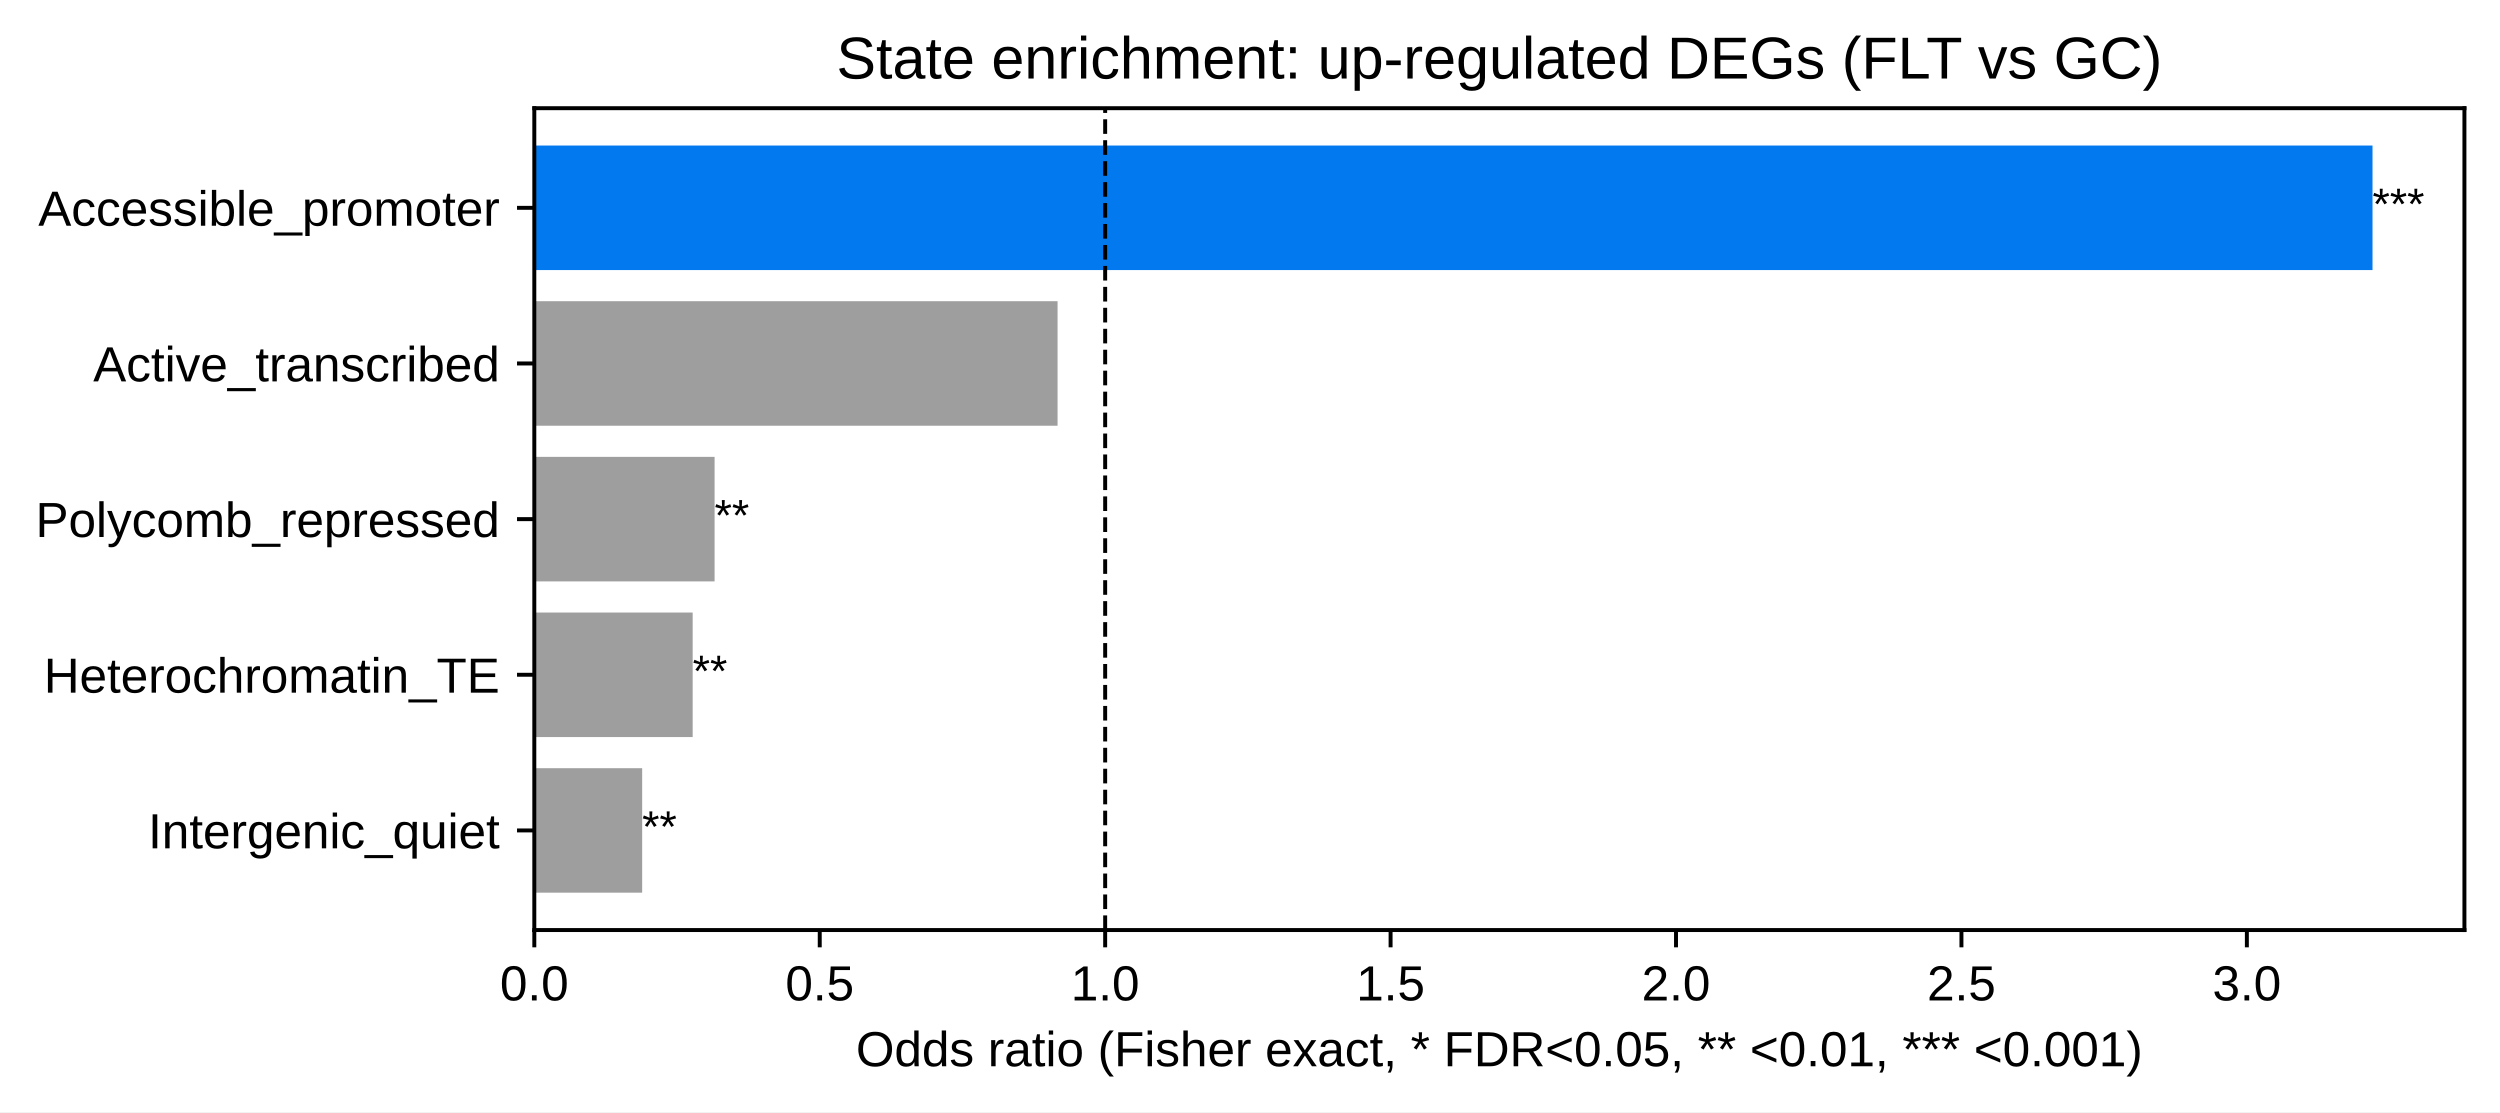
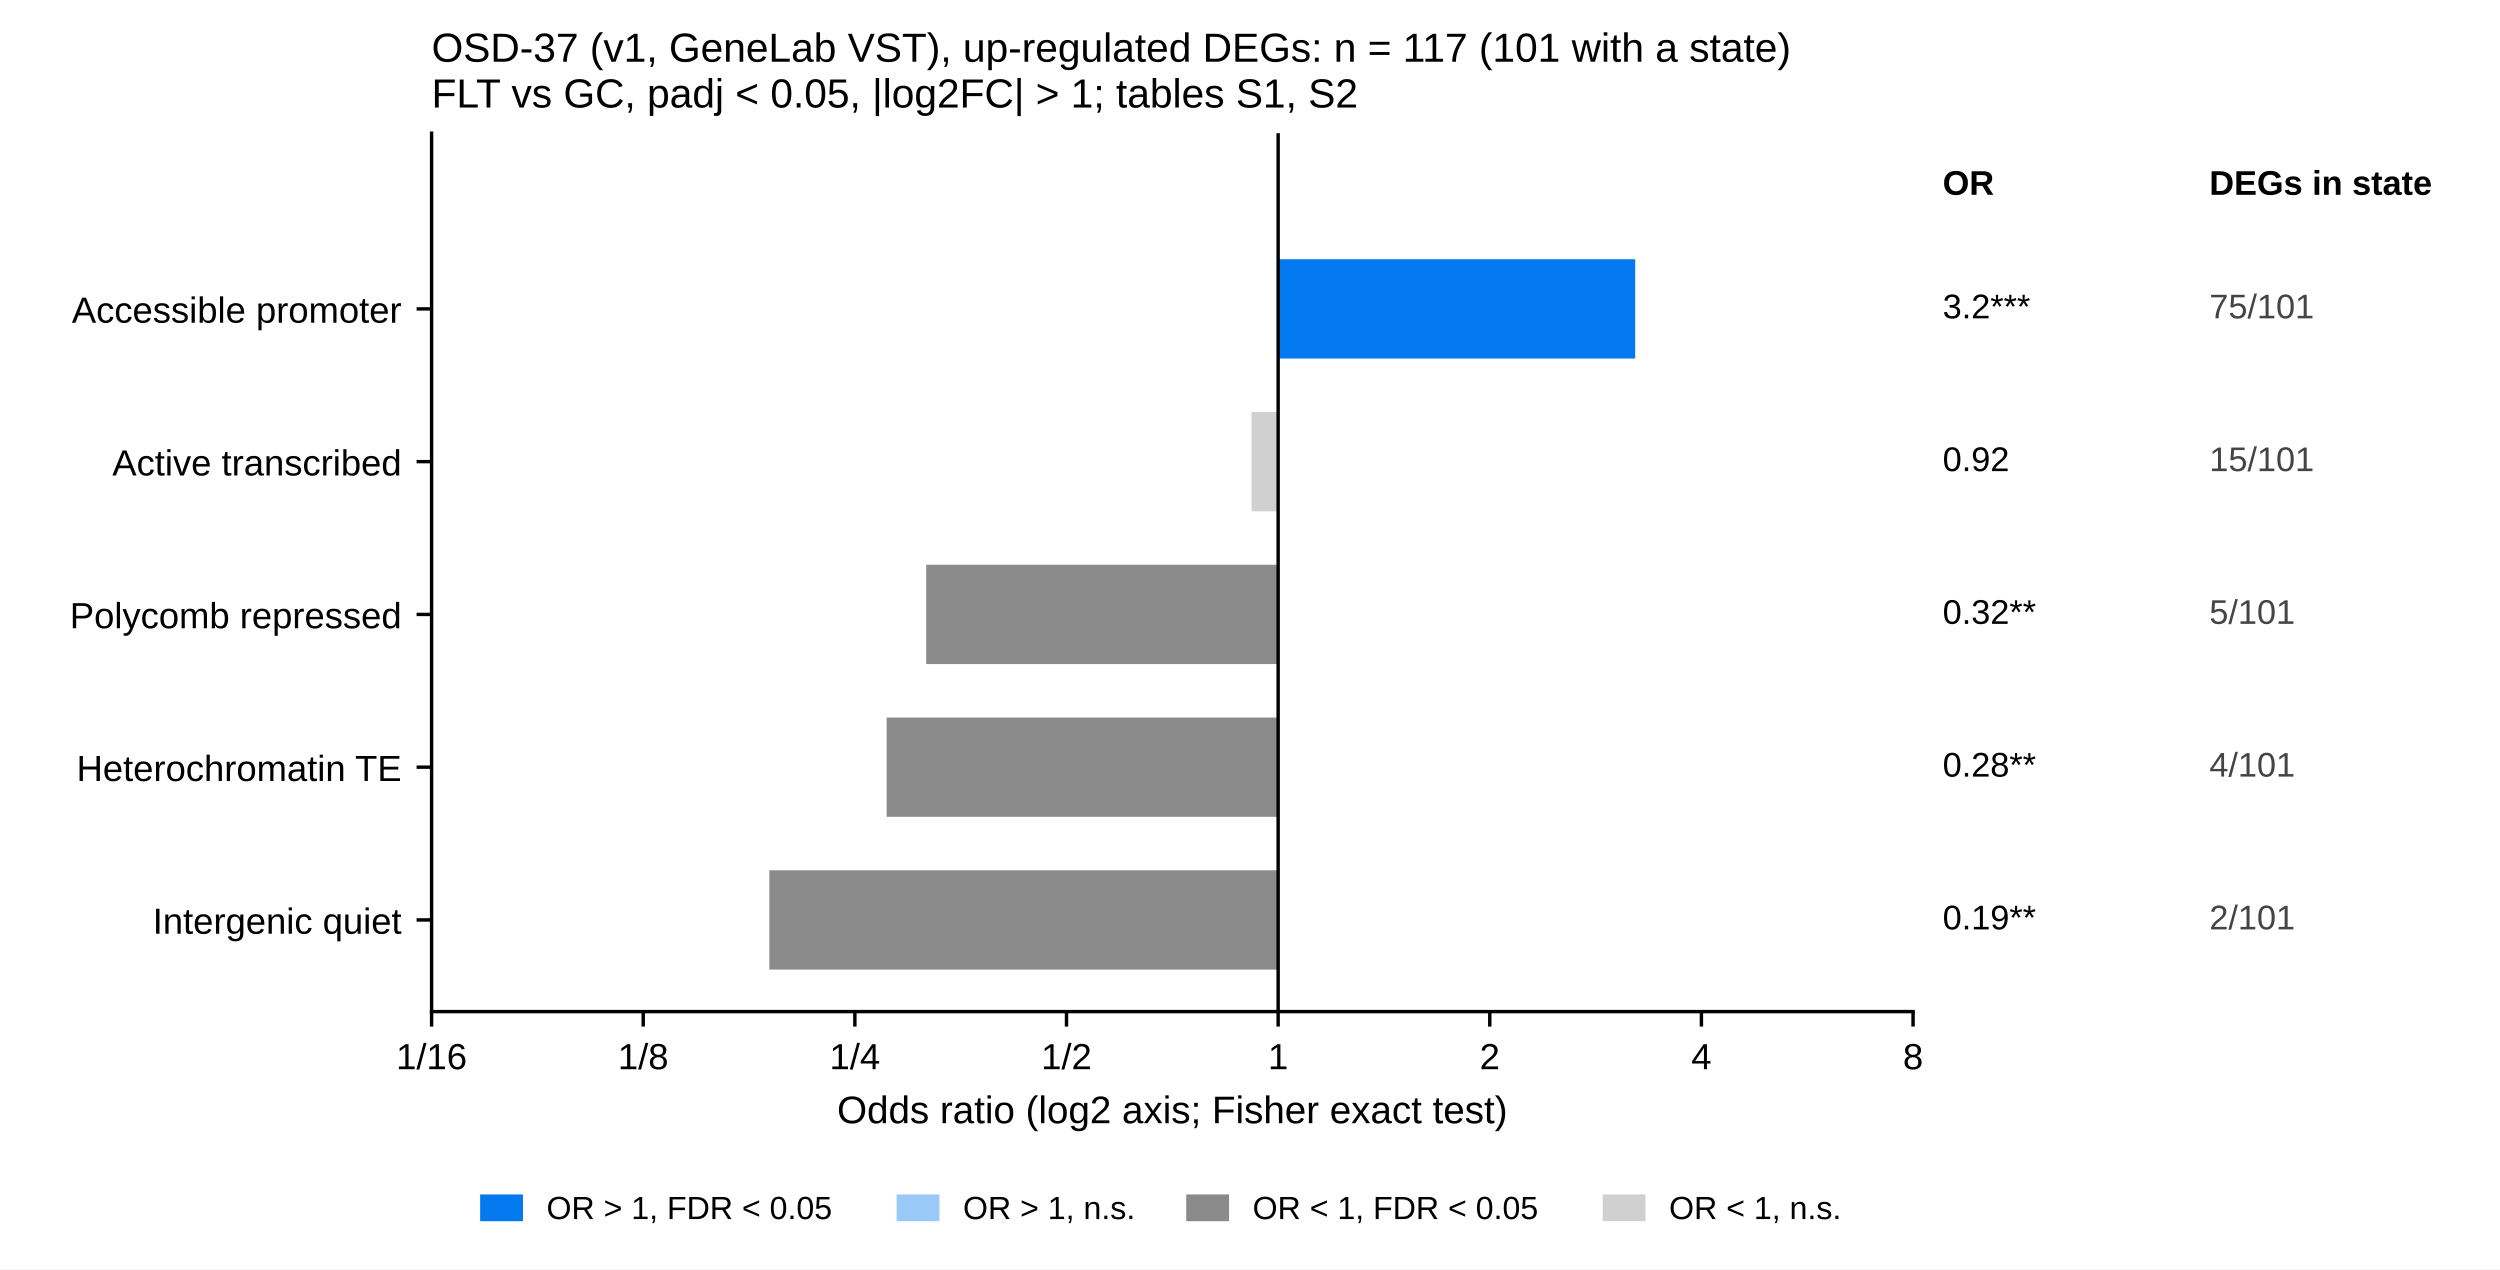
- <svg xmlns="http://www.w3.org/2000/svg" xmlns:xlink="http://www.w3.org/1999/xlink" width="505.93pt" height="225.06pt" viewBox="0 0 505.93 225.06" version="1.1">
+ <svg xmlns="http://www.w3.org/2000/svg" xmlns:xlink="http://www.w3.org/1999/xlink" width="583.814pt" height="296.443pt" viewBox="0 0 583.814 296.443" version="1.1">
  <defs>
    <style type="text/css">*{stroke-linejoin: round; stroke-linecap: butt}</style>
  </defs>
  <g id="figure_1">
    <g id="patch_1">
-       <path d="M -0 225.06  L 505.93 225.06  L 505.93 -0  L -0 -0  z " style="fill: #ffffff" />
+       <path d="M 0 296.443  L 583.814 296.443  L 583.814 0  L 0 0  z " style="fill: #ffffff" />
    </g>
    <g id="axes_1">
      <g id="patch_2">
-         <path d="M 108.13 188.216  L 498.73 188.216  L 498.73 21.896  L 108.13 21.896  z " style="fill: #ffffff" />
+         <path d="M 100.787 236.234  L 446.747 236.234  L 446.747 31.106  L 100.787 31.106  z " style="fill: #ffffff" />
      </g>
      <g id="patch_3">
-         <path d="M 108.13 180.656  L 129.955 180.656  L 129.955 155.456  L 108.13 155.456  z " clip-path="url(#pbd1b0eefbf)" style="fill: #9e9e9e" />
+         <path d="M 298.479 226.424  L 179.661 226.424  L 179.661 203.235  L 298.479 203.235  z " clip-path="url(#p94af73ce5e)" style="fill: #8a8a8a" />
      </g>
      <g id="patch_4">
-         <path d="M 108.13 149.156  L 140.178 149.156  L 140.178 123.956  L 108.13 123.956  z " clip-path="url(#pbd1b0eefbf)" style="fill: #9e9e9e" />
+         <path d="M 298.479 190.749  L 207.053 190.749  L 207.053 167.561  L 298.479 167.561  z " clip-path="url(#p94af73ce5e)" style="fill: #8a8a8a" />
      </g>
      <g id="patch_5">
-         <path d="M 108.13 117.656  L 144.613 117.656  L 144.613 92.456  L 108.13 92.456  z " clip-path="url(#pbd1b0eefbf)" style="fill: #9e9e9e" />
+         <path d="M 298.479 155.075  L 216.293 155.075  L 216.293 131.887  L 298.479 131.887  z " clip-path="url(#p94af73ce5e)" style="fill: #8a8a8a" />
      </g>
      <g id="patch_6">
-         <path d="M 108.13 86.156  L 214.022 86.156  L 214.022 60.956  L 108.13 60.956  z " clip-path="url(#pbd1b0eefbf)" style="fill: #9e9e9e" />
+         <path d="M 298.479 119.401  L 292.272 119.401  L 292.272 96.212  L 298.479 96.212  z " clip-path="url(#p94af73ce5e)" style="fill: #8a8a8a; opacity: 0.4" />
      </g>
      <g id="patch_7">
-         <path d="M 108.13 54.656  L 480.13 54.656  L 480.13 29.456  L 108.13 29.456  z " clip-path="url(#pbd1b0eefbf)" style="fill: #0279ee" />
+         <path d="M 298.479 83.726  L 381.86 83.726  L 381.86 60.538  L 298.479 60.538  z " clip-path="url(#p94af73ce5e)" style="fill: #0279ee" />
      </g>
      <g id="matplotlib.axis_1">
        <g id="xtick_1">
          <g id="line2d_1">
            <defs>
-               <path id="mdc77413dd1" d="M 0 0  L 0 3.5  " style="stroke: #000000; stroke-width: 0.8" />
+               <path id="mf79ec3b615" d="M 0 0  L 0 3.5  " style="stroke: #000000; stroke-width: 0.8" />
            </defs>
            <g>
-               <use xlink:href="#mdc77413dd1" x="108.13" y="188.216" style="stroke: #000000; stroke-width: 0.8" />
+               <use xlink:href="#mf79ec3b615" x="100.787" y="236.234" style="stroke: #000000; stroke-width: 0.8" />
            </g>
          </g>
          <g id="text_1">
-             <text style="font-size: 10px; font-family: 'Liberation Sans', 'Arimo', 'DejaVu Sans'; text-anchor: middle" x="108.13" y="202.463" transform="rotate(-0 108.1297 202.4631)">0.0</text>
+             <text style="font-size: 8.5px; font-family: 'Liberation Sans', 'Arimo', 'DejaVu Sans'; text-anchor: middle" x="100.787" y="249.693" transform="rotate(-0 100.7871 249.693)">1/16</text>
          </g>
        </g>
        <g id="xtick_2">
          <g id="line2d_2">
            <g>
-               <use xlink:href="#mdc77413dd1" x="165.892" y="188.216" style="stroke: #000000; stroke-width: 0.8" />
+               <use xlink:href="#mf79ec3b615" x="150.21" y="236.234" style="stroke: #000000; stroke-width: 0.8" />
            </g>
          </g>
          <g id="text_2">
-             <text style="font-size: 10px; font-family: 'Liberation Sans', 'Arimo', 'DejaVu Sans'; text-anchor: middle" x="165.892" y="202.463" transform="rotate(-0 165.8917 202.4631)">0.5</text>
+             <text style="font-size: 8.5px; font-family: 'Liberation Sans', 'Arimo', 'DejaVu Sans'; text-anchor: middle" x="150.21" y="249.693" transform="rotate(-0 150.21 249.693)">1/8</text>
          </g>
        </g>
        <g id="xtick_3">
          <g id="line2d_3">
            <g>
-               <use xlink:href="#mdc77413dd1" x="223.654" y="188.216" style="stroke: #000000; stroke-width: 0.8" />
+               <use xlink:href="#mf79ec3b615" x="199.633" y="236.234" style="stroke: #000000; stroke-width: 0.8" />
            </g>
          </g>
          <g id="text_3">
-             <text style="font-size: 10px; font-family: 'Liberation Sans', 'Arimo', 'DejaVu Sans'; text-anchor: middle" x="223.654" y="202.463" transform="rotate(-0 223.6537 202.4631)">1.0</text>
+             <text style="font-size: 8.5px; font-family: 'Liberation Sans', 'Arimo', 'DejaVu Sans'; text-anchor: middle" x="199.633" y="249.693" transform="rotate(-0 199.6328 249.693)">1/4</text>
          </g>
        </g>
        <g id="xtick_4">
          <g id="line2d_4">
            <g>
-               <use xlink:href="#mdc77413dd1" x="281.416" y="188.216" style="stroke: #000000; stroke-width: 0.8" />
+               <use xlink:href="#mf79ec3b615" x="249.056" y="236.234" style="stroke: #000000; stroke-width: 0.8" />
            </g>
          </g>
          <g id="text_4">
-             <text style="font-size: 10px; font-family: 'Liberation Sans', 'Arimo', 'DejaVu Sans'; text-anchor: middle" x="281.416" y="202.463" transform="rotate(-0 281.4156 202.4631)">1.5</text>
+             <text style="font-size: 8.5px; font-family: 'Liberation Sans', 'Arimo', 'DejaVu Sans'; text-anchor: middle" x="249.056" y="249.693" transform="rotate(-0 249.0557 249.693)">1/2</text>
          </g>
        </g>
        <g id="xtick_5">
          <g id="line2d_5">
            <g>
-               <use xlink:href="#mdc77413dd1" x="339.178" y="188.216" style="stroke: #000000; stroke-width: 0.8" />
+               <use xlink:href="#mf79ec3b615" x="298.479" y="236.234" style="stroke: #000000; stroke-width: 0.8" />
            </g>
          </g>
          <g id="text_5">
-             <text style="font-size: 10px; font-family: 'Liberation Sans', 'Arimo', 'DejaVu Sans'; text-anchor: middle" x="339.178" y="202.463" transform="rotate(-0 339.1776 202.4631)">2.0</text>
+             <text style="font-size: 8.5px; font-family: 'Liberation Sans', 'Arimo', 'DejaVu Sans'; text-anchor: middle" x="298.479" y="249.693" transform="rotate(-0 298.4785 249.693)">1</text>
          </g>
        </g>
        <g id="xtick_6">
          <g id="line2d_6">
            <g>
-               <use xlink:href="#mdc77413dd1" x="396.94" y="188.216" style="stroke: #000000; stroke-width: 0.8" />
+               <use xlink:href="#mf79ec3b615" x="347.901" y="236.234" style="stroke: #000000; stroke-width: 0.8" />
            </g>
          </g>
          <g id="text_6">
-             <text style="font-size: 10px; font-family: 'Liberation Sans', 'Arimo', 'DejaVu Sans'; text-anchor: middle" x="396.94" y="202.463" transform="rotate(-0 396.9396 202.4631)">2.5</text>
+             <text style="font-size: 8.5px; font-family: 'Liberation Sans', 'Arimo', 'DejaVu Sans'; text-anchor: middle" x="347.901" y="249.693" transform="rotate(-0 347.9014 249.693)">2</text>
          </g>
        </g>
        <g id="xtick_7">
          <g id="line2d_7">
            <g>
-               <use xlink:href="#mdc77413dd1" x="454.702" y="188.216" style="stroke: #000000; stroke-width: 0.8" />
+               <use xlink:href="#mf79ec3b615" x="397.324" y="236.234" style="stroke: #000000; stroke-width: 0.8" />
            </g>
          </g>
          <g id="text_7">
-             <text style="font-size: 10px; font-family: 'Liberation Sans', 'Arimo', 'DejaVu Sans'; text-anchor: middle" x="454.702" y="202.463" transform="rotate(-0 454.7016 202.4631)">3.0</text>
-           </g>
-         </g>
-         <g id="text_8">
-           <text style="font-size: 10px; font-family: 'Liberation Sans', 'Arimo', 'DejaVu Sans'; text-anchor: middle" x="303.43" y="215.785" transform="rotate(-0 303.4297 215.785)">Odds ratio (Fisher exact, * FDR&lt;0.05, ** &lt;0.01, *** &lt;0.001)</text>
+             <text style="font-size: 8.5px; font-family: 'Liberation Sans', 'Arimo', 'DejaVu Sans'; text-anchor: middle" x="397.324" y="249.693" transform="rotate(-0 397.3243 249.693)">4</text>
+           </g>
+         </g>
+         <g id="xtick_8">
+           <g id="line2d_8">
+             <g>
+               <use xlink:href="#mf79ec3b615" x="446.747" y="236.234" style="stroke: #000000; stroke-width: 0.8" />
+             </g>
+           </g>
+           <g id="text_8">
+             <text style="font-size: 8.5px; font-family: 'Liberation Sans', 'Arimo', 'DejaVu Sans'; text-anchor: middle" x="446.747" y="249.693" transform="rotate(-0 446.7471 249.693)">8</text>
+           </g>
+         </g>
+         <g id="text_9">
+           <text style="font-size: 9px; font-family: 'Liberation Sans', 'Arimo', 'DejaVu Sans'; text-anchor: middle" x="273.767" y="262.299" transform="rotate(-0 273.7671 262.2993)">Odds ratio (log2 axis; Fisher exact test)</text>
        </g>
      </g>
      <g id="matplotlib.axis_2">
        <g id="ytick_1">
-           <g id="line2d_8">
+           <g id="line2d_9">
            <defs>
-               <path id="m4c5cc8c545" d="M 0 0  L -3.5 0  " style="stroke: #000000; stroke-width: 0.8" />
+               <path id="me76053bc0e" d="M 0 0  L -3.5 0  " style="stroke: #000000; stroke-width: 0.8" />
            </defs>
            <g>
-               <use xlink:href="#m4c5cc8c545" x="108.13" y="168.056" style="stroke: #000000; stroke-width: 0.8" />
-             </g>
-           </g>
-           <g id="text_9">
-             <text style="font-size: 10px; font-family: 'Liberation Sans', 'Arimo', 'DejaVu Sans'; text-anchor: end" x="101.13" y="171.68" transform="rotate(-0 101.1297 171.6797)">Intergenic_quiet</text>
+               <use xlink:href="#me76053bc0e" x="100.787" y="214.83" style="stroke: #000000; stroke-width: 0.8" />
+             </g>
+           </g>
+           <g id="text_10">
+             <text style="font-size: 8.5px; font-family: 'Liberation Sans', 'Arimo', 'DejaVu Sans'; text-anchor: end" x="93.787" y="218.059" transform="rotate(-0 93.78711 218.059)">Intergenic quiet</text>
          </g>
        </g>
        <g id="ytick_2">
-           <g id="line2d_9">
-             <g>
-               <use xlink:href="#m4c5cc8c545" x="108.13" y="136.556" style="stroke: #000000; stroke-width: 0.8" />
-             </g>
-           </g>
-           <g id="text_10">
-             <text style="font-size: 10px; font-family: 'Liberation Sans', 'Arimo', 'DejaVu Sans'; text-anchor: end" x="101.13" y="140.18" transform="rotate(-0 101.1297 140.1797)">Heterochromatin_TE</text>
+           <g id="line2d_10">
+             <g>
+               <use xlink:href="#me76053bc0e" x="100.787" y="179.155" style="stroke: #000000; stroke-width: 0.8" />
+             </g>
+           </g>
+           <g id="text_11">
+             <text style="font-size: 8.5px; font-family: 'Liberation Sans', 'Arimo', 'DejaVu Sans'; text-anchor: end" x="93.787" y="182.385" transform="rotate(-0 93.78711 182.3846)">Heterochromatin TE</text>
          </g>
        </g>
        <g id="ytick_3">
-           <g id="line2d_10">
-             <g>
-               <use xlink:href="#m4c5cc8c545" x="108.13" y="105.056" style="stroke: #000000; stroke-width: 0.8" />
-             </g>
-           </g>
-           <g id="text_11">
-             <text style="font-size: 10px; font-family: 'Liberation Sans', 'Arimo', 'DejaVu Sans'; text-anchor: end" x="101.13" y="108.68" transform="rotate(-0 101.1297 108.6797)">Polycomb_repressed</text>
+           <g id="line2d_11">
+             <g>
+               <use xlink:href="#me76053bc0e" x="100.787" y="143.481" style="stroke: #000000; stroke-width: 0.8" />
+             </g>
+           </g>
+           <g id="text_12">
+             <text style="font-size: 8.5px; font-family: 'Liberation Sans', 'Arimo', 'DejaVu Sans'; text-anchor: end" x="93.787" y="146.71" transform="rotate(-0 93.78711 146.7101)">Polycomb repressed</text>
          </g>
        </g>
        <g id="ytick_4">
-           <g id="line2d_11">
-             <g>
-               <use xlink:href="#m4c5cc8c545" x="108.13" y="73.556" style="stroke: #000000; stroke-width: 0.8" />
-             </g>
-           </g>
-           <g id="text_12">
-             <text style="font-size: 10px; font-family: 'Liberation Sans', 'Arimo', 'DejaVu Sans'; text-anchor: end" x="101.13" y="77.18" transform="rotate(-0 101.1297 77.17969)">Active_transcribed</text>
+           <g id="line2d_12">
+             <g>
+               <use xlink:href="#me76053bc0e" x="100.787" y="107.806" style="stroke: #000000; stroke-width: 0.8" />
+             </g>
+           </g>
+           <g id="text_13">
+             <text style="font-size: 8.5px; font-family: 'Liberation Sans', 'Arimo', 'DejaVu Sans'; text-anchor: end" x="93.787" y="111.036" transform="rotate(-0 93.78711 111.0357)">Active transcribed</text>
          </g>
        </g>
        <g id="ytick_5">
-           <g id="line2d_12">
-             <g>
-               <use xlink:href="#m4c5cc8c545" x="108.13" y="42.056" style="stroke: #000000; stroke-width: 0.8" />
-             </g>
-           </g>
-           <g id="text_13">
-             <text style="font-size: 10px; font-family: 'Liberation Sans', 'Arimo', 'DejaVu Sans'; text-anchor: end" x="101.13" y="45.68" transform="rotate(-0 101.1297 45.67969)">Accessible_promoter</text>
-           </g>
-         </g>
-       </g>
-       <g id="line2d_13">
-         <path d="M 223.654 188.216  L 223.654 21.896  " clip-path="url(#pbd1b0eefbf)" style="fill: none; stroke-dasharray: 2.96,1.28; stroke-dashoffset: 0; stroke: #000000; stroke-width: 0.8" />
+           <g id="line2d_13">
+             <g>
+               <use xlink:href="#me76053bc0e" x="100.787" y="72.132" style="stroke: #000000; stroke-width: 0.8" />
+             </g>
+           </g>
+           <g id="text_14">
+             <text style="font-size: 8.5px; font-family: 'Liberation Sans', 'Arimo', 'DejaVu Sans'; text-anchor: end" x="93.787" y="75.361" transform="rotate(-0 93.78711 75.36125)">Accessible promoter</text>
+           </g>
+         </g>
+       </g>
+       <g id="line2d_14">
+         <path d="M 298.479 236.234  L 298.479 31.106  " clip-path="url(#p94af73ce5e)" style="fill: none; stroke: #000000; stroke-width: 0.8; stroke-linecap: square" />
      </g>
      <g id="patch_8">
-         <path d="M 108.13 188.216  L 108.13 21.896  " style="fill: none; stroke: #000000; stroke-width: 0.8; stroke-linejoin: miter; stroke-linecap: square" />
+         <path d="M 100.787 236.234  L 100.787 31.106  " style="fill: none; stroke: #000000; stroke-width: 0.8; stroke-linejoin: miter; stroke-linecap: square" />
      </g>
      <g id="patch_9">
-         <path d="M 498.73 188.216  L 498.73 21.896  " style="fill: none; stroke: #000000; stroke-width: 0.8; stroke-linejoin: miter; stroke-linecap: square" />
-       </g>
-       <g id="patch_10">
-         <path d="M 108.13 188.216  L 498.73 188.216  " style="fill: none; stroke: #000000; stroke-width: 0.8; stroke-linejoin: miter; stroke-linecap: square" />
-       </g>
-       <g id="patch_11">
-         <path d="M 108.13 21.896  L 498.73 21.896  " style="fill: none; stroke: #000000; stroke-width: 0.8; stroke-linejoin: miter; stroke-linecap: square" />
-       </g>
-       <g id="text_14">
-         <text style="font-size: 9px; font-family: 'Liberation Sans', 'Arimo', 'DejaVu Sans'; text-anchor: start" x="129.955" y="170.384" transform="rotate(-0 129.9552 170.3836)"> **</text>
+         <path d="M 100.787 236.234  L 446.747 236.234  " style="fill: none; stroke: #000000; stroke-width: 0.8; stroke-linejoin: miter; stroke-linecap: square" />
      </g>
      <g id="text_15">
-         <text style="font-size: 9px; font-family: 'Liberation Sans', 'Arimo', 'DejaVu Sans'; text-anchor: start" x="140.178" y="138.884" transform="rotate(-0 140.178 138.8836)"> **</text>
+         <text style="font-size: 8px; font-family: 'Liberation Sans', 'Arimo', 'DejaVu Sans'; text-anchor: start" x="453.666" y="217.037" transform="rotate(-0 453.6663 217.0372)">0.19**</text>
      </g>
      <g id="text_16">
-         <text style="font-size: 9px; font-family: 'Liberation Sans', 'Arimo', 'DejaVu Sans'; text-anchor: start" x="144.613" y="107.384" transform="rotate(-0 144.6127 107.3836)"> **</text>
+         <text style="font-size: 8px; font-family: 'Liberation Sans', 'Arimo', 'DejaVu Sans'; text-anchor: start; fill: #444444" x="515.939" y="217.037" transform="rotate(-0 515.9391 217.0372)">2/101</text>
      </g>
      <g id="text_17">
-         <text style="font-size: 9px; font-family: 'Liberation Sans', 'Arimo', 'DejaVu Sans'; text-anchor: start" x="480.13" y="44.384" transform="rotate(-0 480.1297 44.38359)"> ***</text>
+         <text style="font-size: 8px; font-family: 'Liberation Sans', 'Arimo', 'DejaVu Sans'; text-anchor: start" x="453.666" y="181.363" transform="rotate(-0 453.6663 181.3627)">0.28**</text>
      </g>
      <g id="text_18">
-         <text style="font-size: 12px; font-family: 'Liberation Sans', 'Arimo', 'DejaVu Sans'; text-anchor: middle" x="303.43" y="15.896" transform="rotate(-0 303.4297 15.89625)">State enrichment: up-regulated DEGs (FLT vs GC)</text>
+         <text style="font-size: 8px; font-family: 'Liberation Sans', 'Arimo', 'DejaVu Sans'; text-anchor: start; fill: #444444" x="515.939" y="181.363" transform="rotate(-0 515.9391 181.3627)">4/101</text>
+       </g>
+       <g id="text_19">
+         <text style="font-size: 8px; font-family: 'Liberation Sans', 'Arimo', 'DejaVu Sans'; text-anchor: start" x="453.666" y="145.688" transform="rotate(-0 453.6663 145.6883)">0.32**</text>
+       </g>
+       <g id="text_20">
+         <text style="font-size: 8px; font-family: 'Liberation Sans', 'Arimo', 'DejaVu Sans'; text-anchor: start; fill: #444444" x="515.939" y="145.688" transform="rotate(-0 515.9391 145.6883)">5/101</text>
+       </g>
+       <g id="text_21">
+         <text style="font-size: 8px; font-family: 'Liberation Sans', 'Arimo', 'DejaVu Sans'; text-anchor: start" x="453.666" y="110.014" transform="rotate(-0 453.6663 110.0138)">0.92</text>
+       </g>
+       <g id="text_22">
+         <text style="font-size: 8px; font-family: 'Liberation Sans', 'Arimo', 'DejaVu Sans'; text-anchor: start; fill: #444444" x="515.939" y="110.014" transform="rotate(-0 515.9391 110.0138)">15/101</text>
+       </g>
+       <g id="text_23">
+         <text style="font-size: 8px; font-family: 'Liberation Sans', 'Arimo', 'DejaVu Sans'; text-anchor: start" x="453.666" y="74.339" transform="rotate(-0 453.6663 74.33941)">3.2***</text>
+       </g>
+       <g id="text_24">
+         <text style="font-size: 8px; font-family: 'Liberation Sans', 'Arimo', 'DejaVu Sans'; text-anchor: start; fill: #444444" x="515.939" y="74.339" transform="rotate(-0 515.9391 74.33941)">75/101</text>
+       </g>
+       <g id="text_25">
+         <text style="font-weight: 700; font-size: 8px; font-family: 'Liberation Sans', 'Arimo', 'DejaVu Sans'; text-anchor: start" x="453.666" y="45.496" transform="rotate(-0 453.6663 45.49606)">OR</text>
+       </g>
+       <g id="text_26">
+         <text style="font-weight: 700; font-size: 8px; font-family: 'Liberation Sans', 'Arimo', 'DejaVu Sans'; text-anchor: start" x="515.939" y="45.496" transform="rotate(-0 515.9391 45.49606)">DEGs in state</text>
+       </g>
+       <g id="text_27">
+         <text style="font-size: 9.5px; font-family: 'Liberation Sans', 'Arimo', 'DejaVu Sans'" transform="translate(100.7871 14.41852)">OSD-37 (v1, GeneLab VST), up-regulated DEGs: n = 117 (101 with a state)</text>
+         <text style="font-size: 9.5px; font-family: 'Liberation Sans', 'Arimo', 'DejaVu Sans'" transform="translate(100.7871 25.10631)">FLT vs GC, padj &lt; 0.05, |log2FC| &gt; 1; tables S1, S2</text>
+       </g>
+       <g id="legend_1">
+         <g id="patch_10">
+           <path d="M 112.626 284.683  L 121.626 284.683  L 121.626 279.433  L 112.626 279.433  z " style="fill: #0279ee; stroke: #0279ee; stroke-linejoin: miter" />
+         </g>
+         <g id="text_28">
+           <text style="font-size: 7.5px; font-family: 'Liberation Sans', 'Arimo', 'DejaVu Sans'; text-anchor: start" x="127.626" y="284.683" transform="rotate(-0 127.6261 284.6831)">OR &gt; 1, FDR &lt; 0.05</text>
+         </g>
+         <g id="patch_11">
+           <path d="M 209.884 284.683  L 218.884 284.683  L 218.884 279.433  L 209.884 279.433  z " style="fill: #0279ee; opacity: 0.4; stroke: #0279ee; stroke-linejoin: miter" />
+         </g>
+         <g id="text_29">
+           <text style="font-size: 7.5px; font-family: 'Liberation Sans', 'Arimo', 'DejaVu Sans'; text-anchor: start" x="224.884" y="284.683" transform="rotate(-0 224.8835 284.6831)">OR &gt; 1, n.s.</text>
+         </g>
+         <g id="patch_12">
+           <path d="M 277.517 284.683  L 286.517 284.683  L 286.517 279.433  L 277.517 279.433  z " style="fill: #8a8a8a; stroke: #8a8a8a; stroke-linejoin: miter" />
+         </g>
+         <g id="text_30">
+           <text style="font-size: 7.5px; font-family: 'Liberation Sans', 'Arimo', 'DejaVu Sans'; text-anchor: start" x="292.517" y="284.683" transform="rotate(-0 292.5171 284.6831)">OR &lt; 1, FDR &lt; 0.05</text>
+         </g>
+         <g id="patch_13">
+           <path d="M 374.775 284.683  L 383.775 284.683  L 383.775 279.433  L 374.775 279.433  z " style="fill: #8a8a8a; opacity: 0.4; stroke: #8a8a8a; stroke-linejoin: miter" />
+         </g>
+         <g id="text_31">
+           <text style="font-size: 7.5px; font-family: 'Liberation Sans', 'Arimo', 'DejaVu Sans'; text-anchor: start" x="389.775" y="284.683" transform="rotate(-0 389.7745 284.6831)">OR &lt; 1, n.s.</text>
+         </g>
      </g>
    </g>
  </g>
  <defs>
-     <clipPath id="pbd1b0eefbf">
-       <rect x="108.13" y="21.896" width="390.6" height="166.32" />
+     <clipPath id="p94af73ce5e">
+       <rect x="100.787" y="31.106" width="345.96" height="205.128" />
    </clipPath>
  </defs>
</svg>
